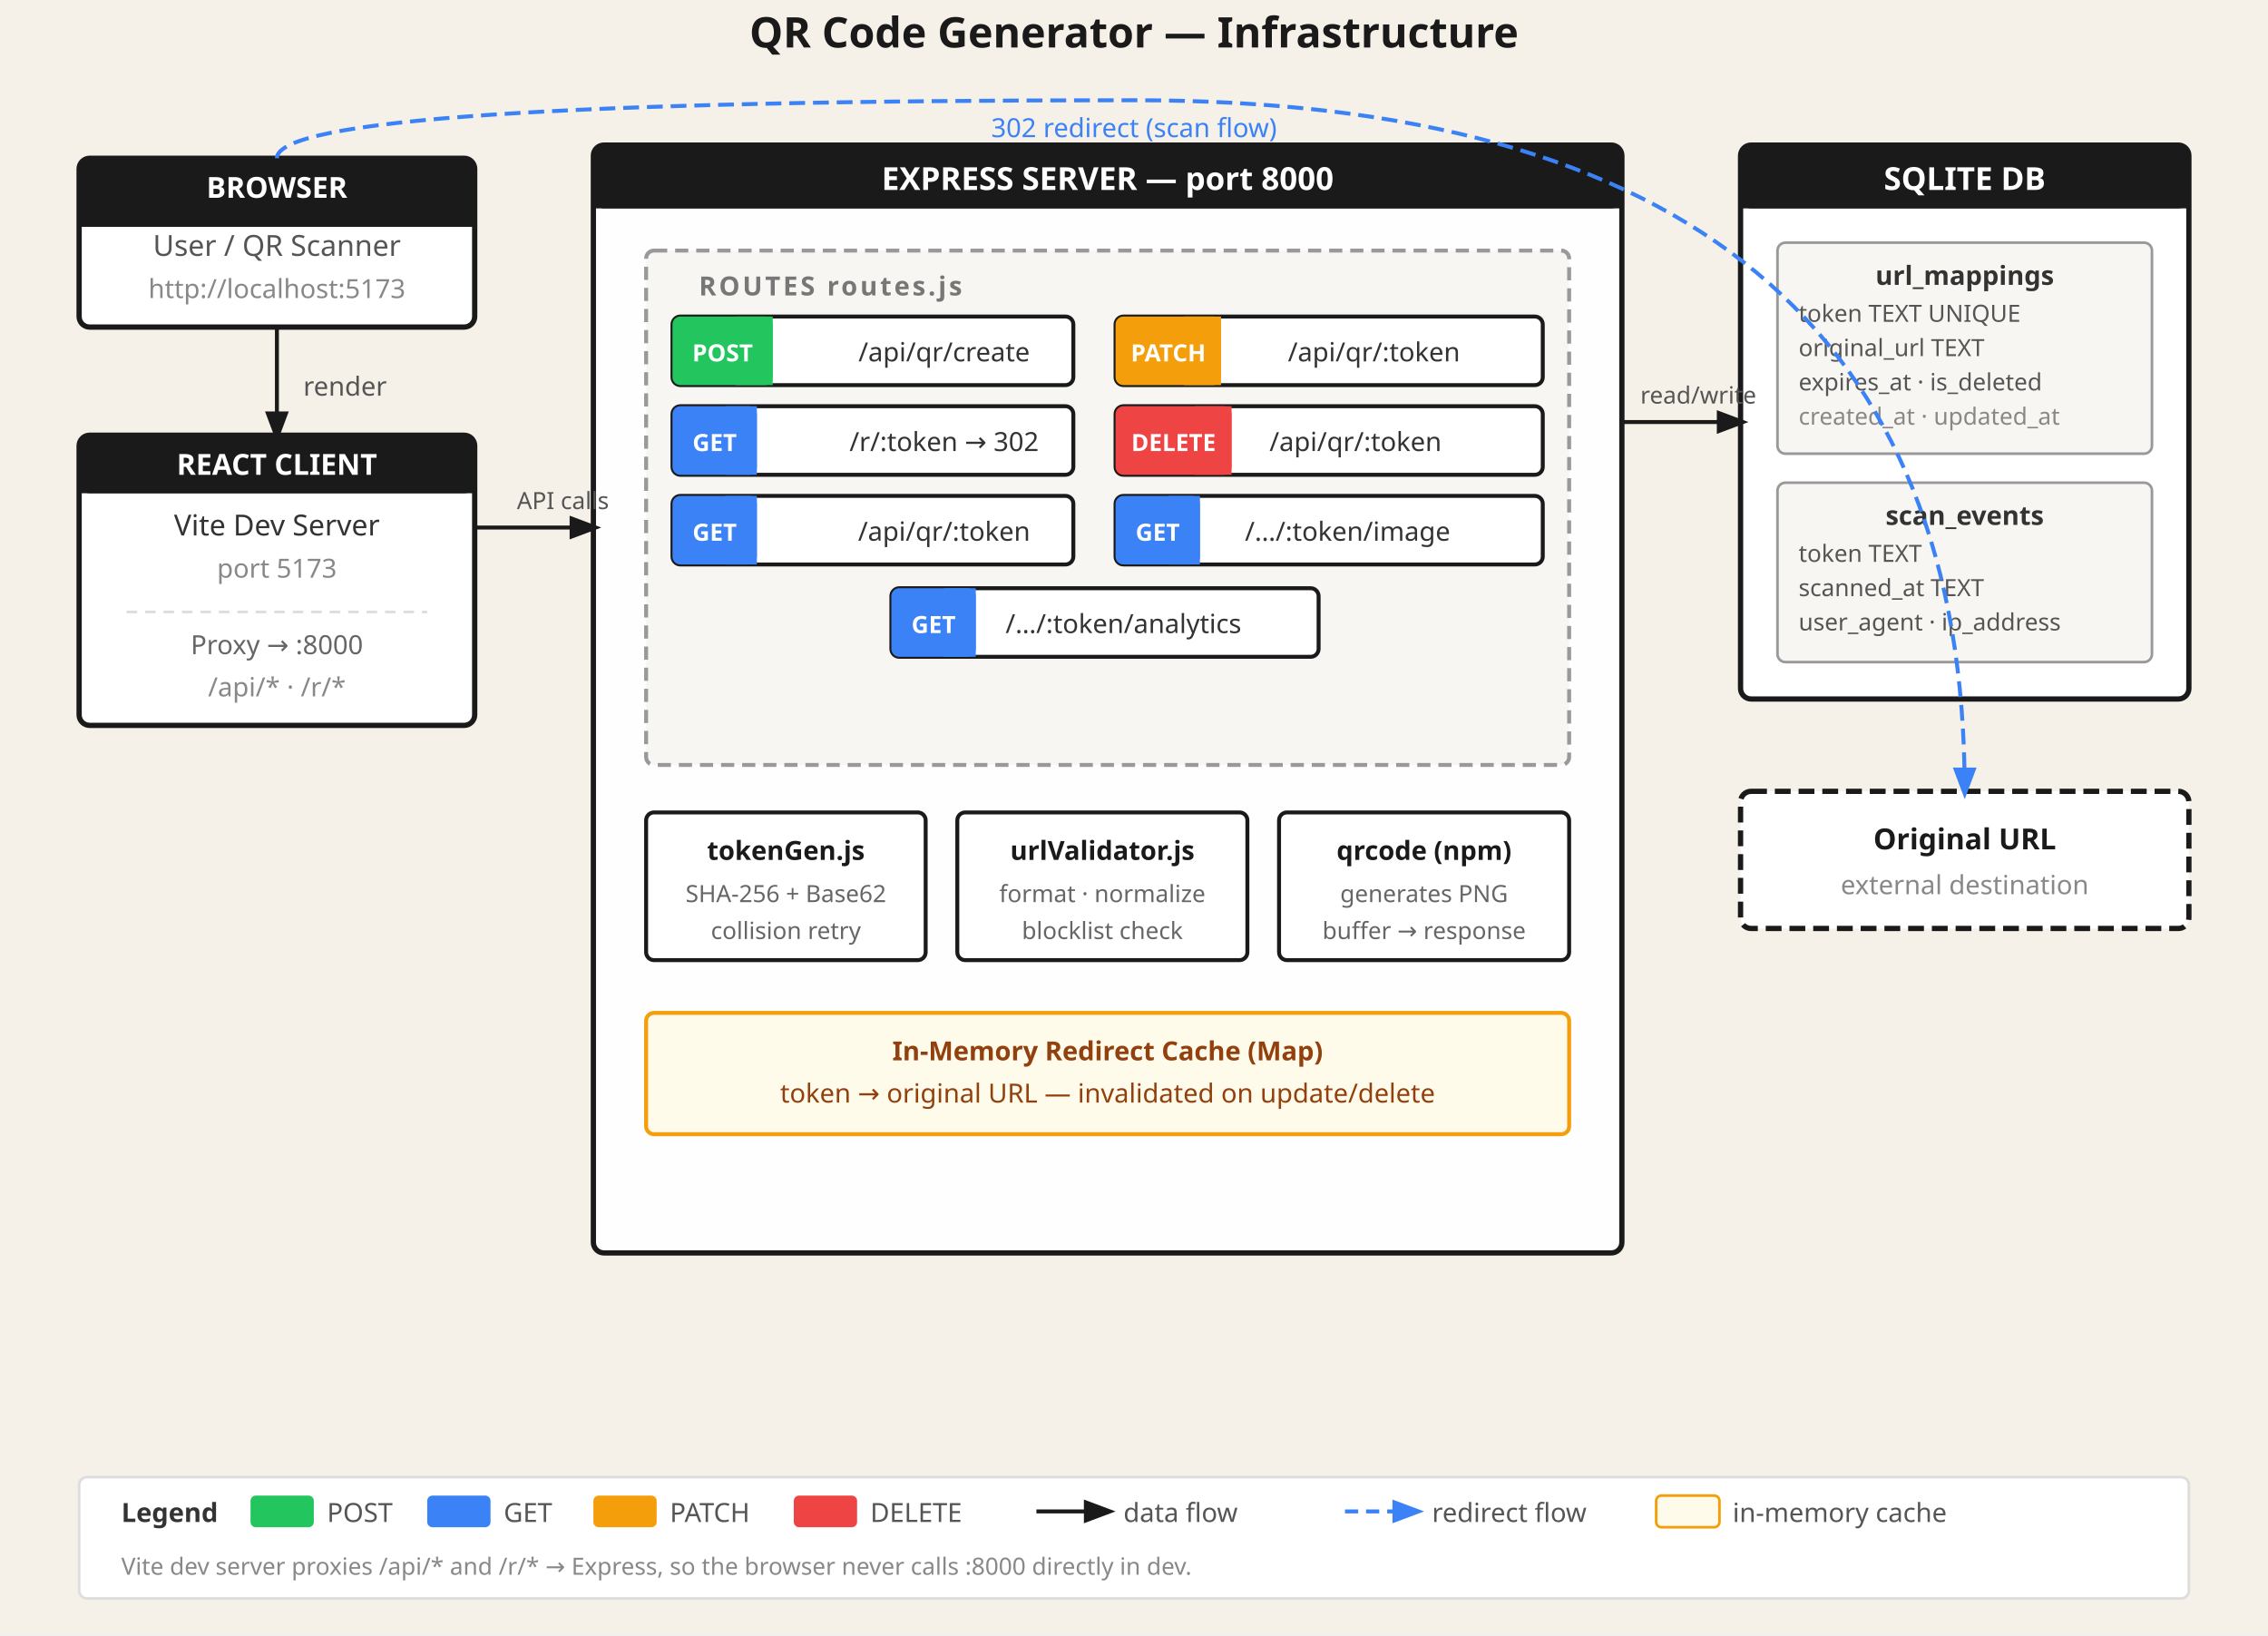
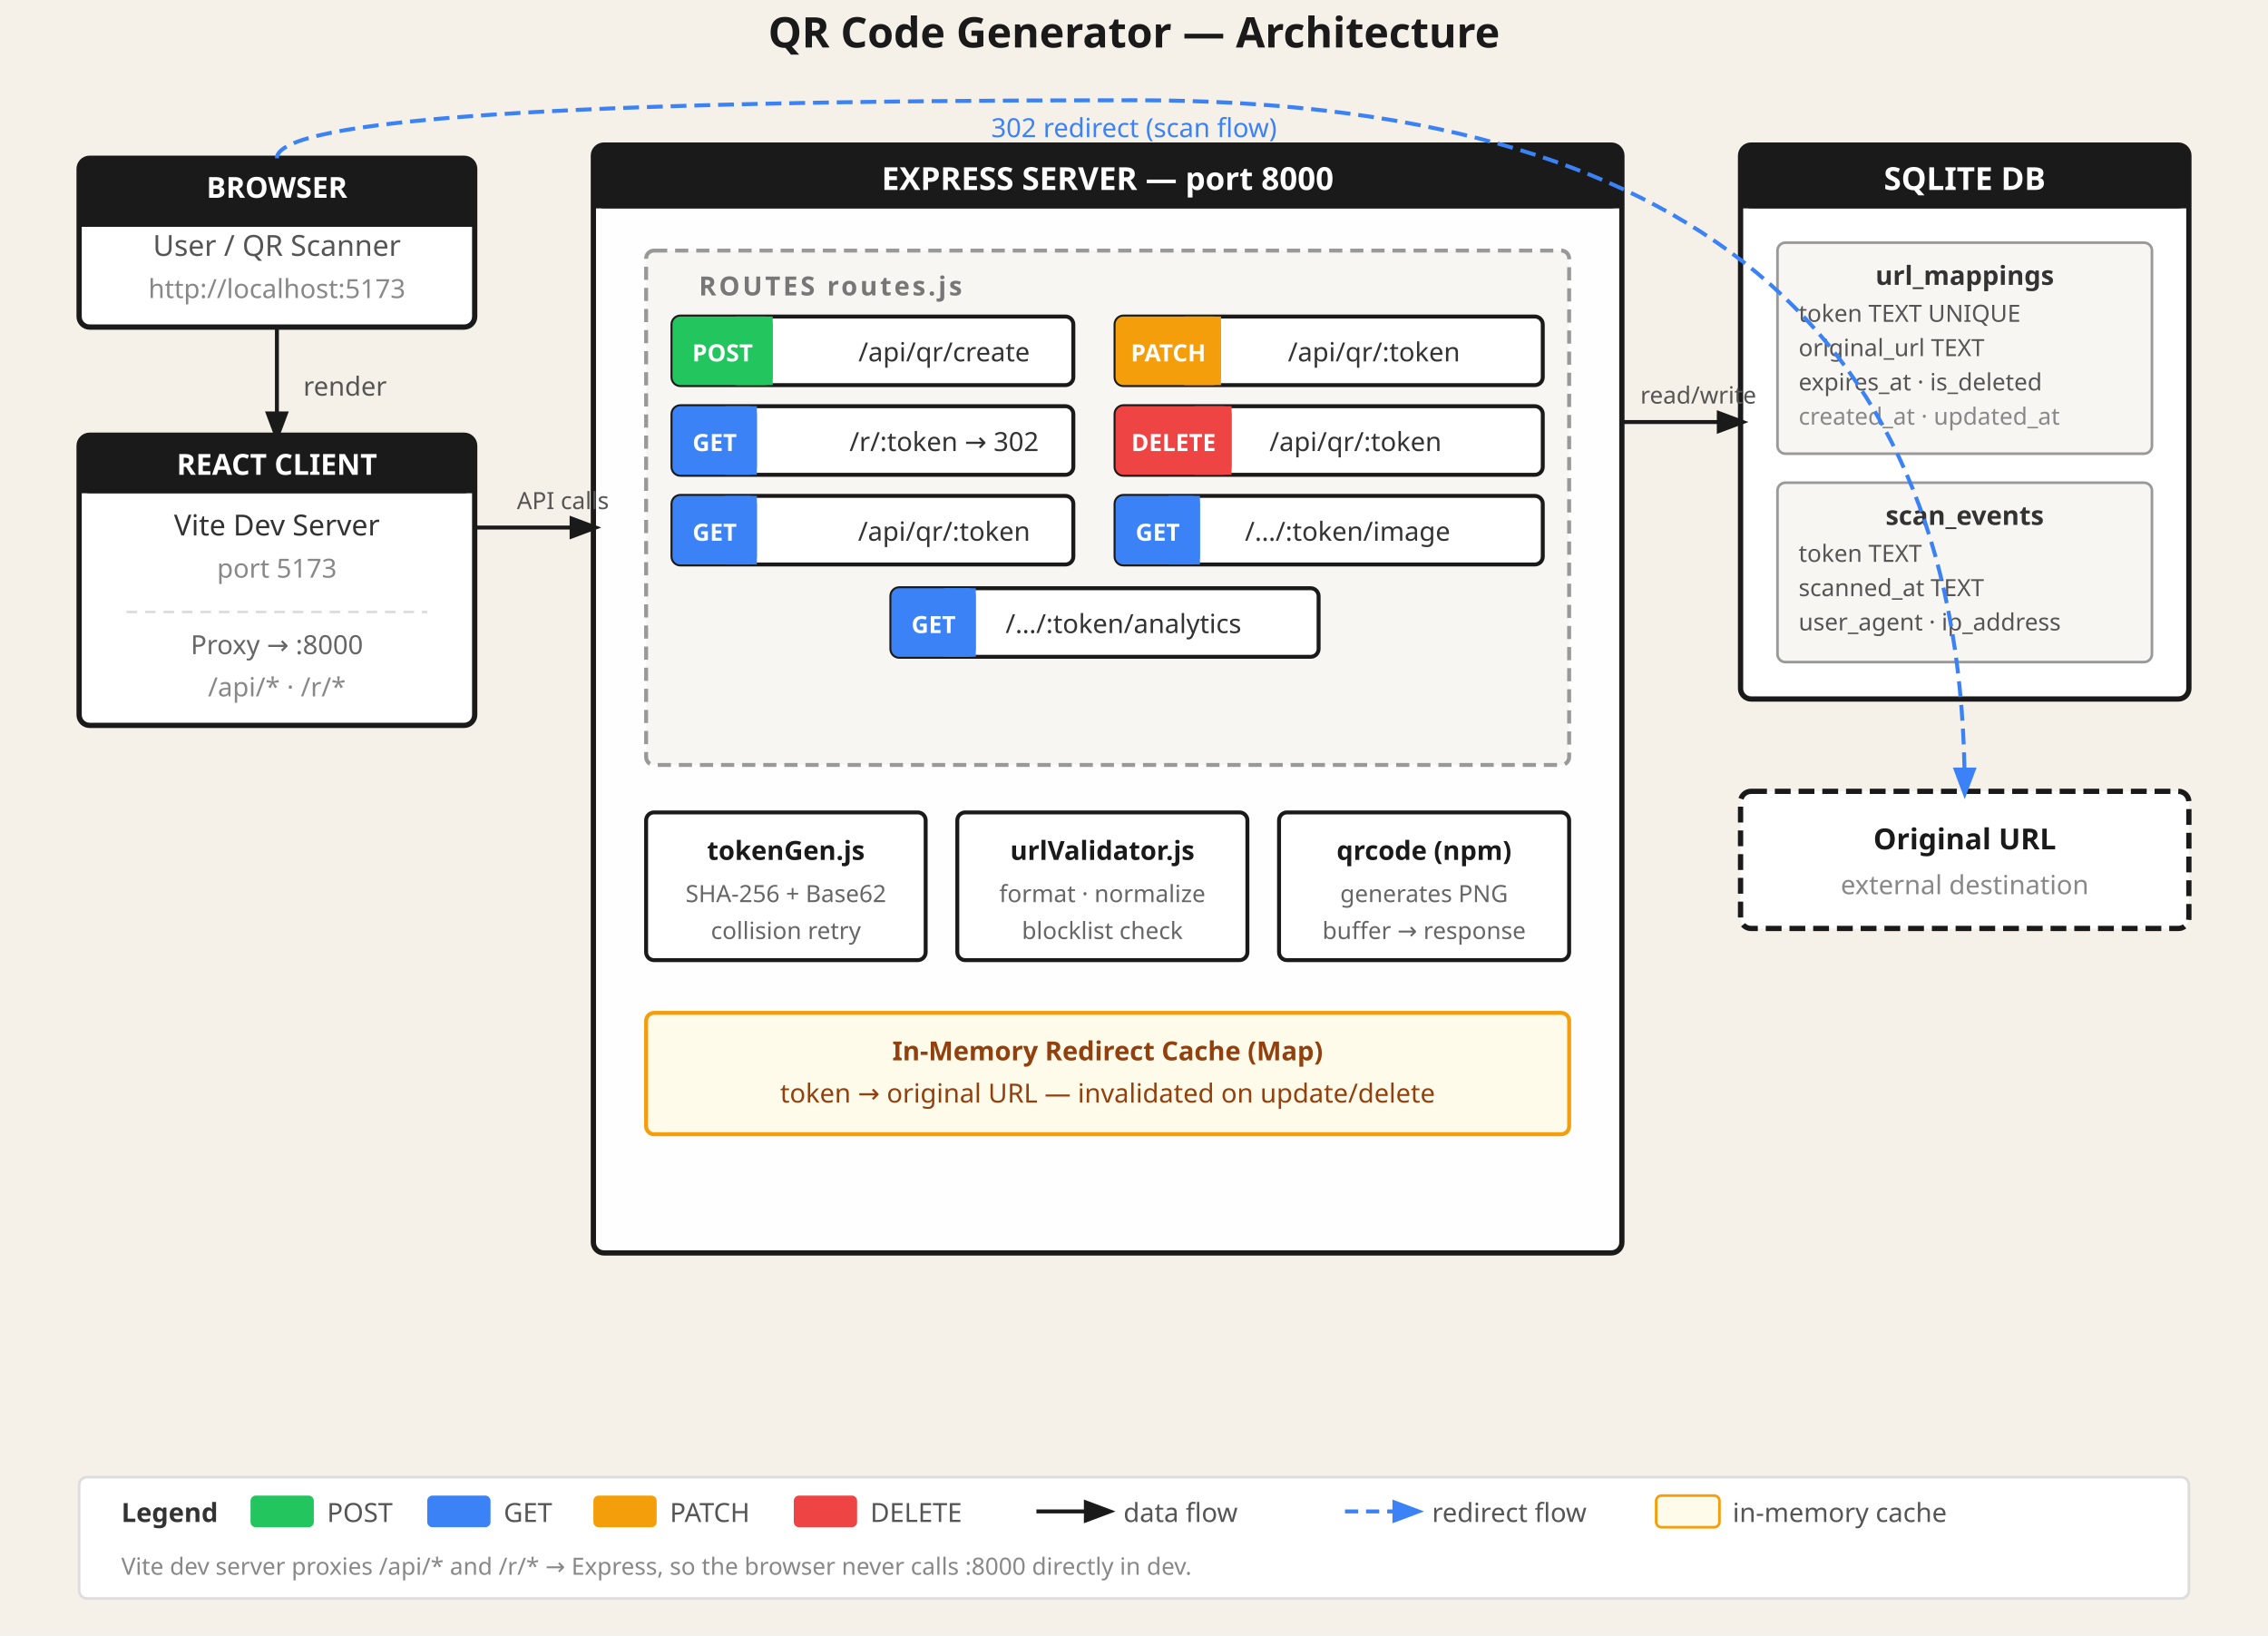
<svg xmlns="http://www.w3.org/2000/svg" viewBox="0 0 860 620" role="img" font-family="ui-sans-serif, system-ui, sans-serif" font-size="13">
  <rect width="860" height="620" fill="#f5f0e8" rx="0" />
-   <text x="430" y="18" text-anchor="middle" font-size="16" font-weight="700" fill="#1a1a1a">QR Code Generator — Infrastructure</text>
+   <text x="430" y="18" text-anchor="middle" font-size="16" font-weight="700" fill="#1a1a1a">QR Code Generator — Architecture</text>
  <rect x="30" y="60" width="150" height="64" rx="4" fill="white" stroke="#1a1a1a" stroke-width="2" />
  <rect x="30" y="60" width="150" height="22" rx="4" fill="#1a1a1a" />
  <rect x="30" y="74" width="150" height="12" fill="#1a1a1a" />
  <text x="105" y="75" text-anchor="middle" font-size="11" font-weight="600" fill="white">BROWSER</text>
  <text x="105" y="97" text-anchor="middle" font-size="11" fill="#555">User / QR Scanner</text>
  <text x="105" y="113" text-anchor="middle" font-size="10" fill="#888">http://localhost:5173</text>
  <rect x="30" y="165" width="150" height="110" rx="4" fill="white" stroke="#1a1a1a" stroke-width="2" />
  <rect x="30" y="165" width="150" height="22" rx="4" fill="#1a1a1a" />
  <rect x="30" y="179" width="150" height="8" fill="#1a1a1a" />
  <text x="105" y="180" text-anchor="middle" font-size="11" font-weight="600" fill="white">REACT CLIENT</text>
  <text x="105" y="203" text-anchor="middle" font-size="11" fill="#333">Vite Dev Server</text>
  <text x="105" y="219" text-anchor="middle" font-size="10" fill="#888">port 5173</text>
  <line x1="48" y1="232" x2="162" y2="232" stroke="#ddd" stroke-width="1" stroke-dasharray="4,3" />
  <text x="105" y="248" text-anchor="middle" font-size="10" fill="#666">Proxy → :8000</text>
  <text x="105" y="264" text-anchor="middle" font-size="10" fill="#888">/api/* · /r/*</text>
  <line x1="105" y1="124" x2="105" y2="165" stroke="#1a1a1a" stroke-width="1.5" marker-end="url(#arrow)" />
  <text x="115" y="150" font-size="10" fill="#555">render</text>
  <rect x="225" y="55" width="390" height="420" rx="4" fill="#fefefe" stroke="#1a1a1a" stroke-width="2" />
  <rect x="225" y="55" width="390" height="24" rx="4" fill="#1a1a1a" />
  <rect x="225" y="69" width="390" height="10" fill="#1a1a1a" />
  <text x="420" y="72" text-anchor="middle" font-size="12" font-weight="700" fill="white">EXPRESS SERVER — port 8000</text>
  <rect x="245" y="95" width="350" height="195" rx="3" fill="#f8f6f2" stroke="#999" stroke-width="1.5" stroke-dasharray="5,3" />
  <text x="265" y="112" font-size="10" font-weight="700" fill="#777" letter-spacing="1">ROUTES  routes.js</text>
  <rect x="255" y="120" width="152" height="26" rx="3" fill="white" stroke="#1a1a1a" stroke-width="1.5" />
  <rect x="255" y="120" width="38" height="26" rx="3" fill="#22c55e" />
  <rect x="279" y="120" width="14" height="26" fill="#22c55e" />
  <text x="274" y="137" text-anchor="middle" font-size="9" font-weight="700" fill="white">POST</text>
  <text x="358" y="137" text-anchor="middle" font-size="10" fill="#333">/api/qr/create</text>
  <rect x="255" y="154" width="152" height="26" rx="3" fill="white" stroke="#1a1a1a" stroke-width="1.5" />
  <rect x="255" y="154" width="32" height="26" rx="3" fill="#3b82f6" />
  <rect x="275" y="154" width="12" height="26" fill="#3b82f6" />
  <text x="271" y="171" text-anchor="middle" font-size="9" font-weight="700" fill="white">GET</text>
  <text x="358" y="171" text-anchor="middle" font-size="10" fill="#333">/r/:token → 302</text>
  <rect x="255" y="188" width="152" height="26" rx="3" fill="white" stroke="#1a1a1a" stroke-width="1.5" />
  <rect x="255" y="188" width="32" height="26" rx="3" fill="#3b82f6" />
  <rect x="275" y="188" width="12" height="26" fill="#3b82f6" />
  <text x="271" y="205" text-anchor="middle" font-size="9" font-weight="700" fill="white">GET</text>
  <text x="358" y="205" text-anchor="middle" font-size="10" fill="#333">/api/qr/:token</text>
  <rect x="423" y="120" width="162" height="26" rx="3" fill="white" stroke="#1a1a1a" stroke-width="1.5" />
  <rect x="423" y="120" width="40" height="26" rx="3" fill="#f59e0b" />
  <rect x="449" y="120" width="14" height="26" fill="#f59e0b" />
  <text x="443" y="137" text-anchor="middle" font-size="9" font-weight="700" fill="white">PATCH</text>
  <text x="521" y="137" text-anchor="middle" font-size="10" fill="#333">/api/qr/:token</text>
  <rect x="423" y="154" width="162" height="26" rx="3" fill="white" stroke="#1a1a1a" stroke-width="1.5" />
  <rect x="423" y="154" width="44" height="26" rx="3" fill="#ef4444" />
  <rect x="453" y="154" width="14" height="26" fill="#ef4444" />
  <text x="445" y="171" text-anchor="middle" font-size="9" font-weight="700" fill="white">DELETE</text>
  <text x="514" y="171" text-anchor="middle" font-size="10" fill="#333">/api/qr/:token</text>
  <rect x="423" y="188" width="162" height="26" rx="3" fill="white" stroke="#1a1a1a" stroke-width="1.5" />
  <rect x="423" y="188" width="32" height="26" rx="3" fill="#3b82f6" />
  <rect x="443" y="188" width="12" height="26" fill="#3b82f6" />
  <text x="439" y="205" text-anchor="middle" font-size="9" font-weight="700" fill="white">GET</text>
  <text x="511" y="205" text-anchor="middle" font-size="10" fill="#333">/…/:token/image</text>
  <rect x="338" y="223" width="162" height="26" rx="3" fill="white" stroke="#1a1a1a" stroke-width="1.5" />
  <rect x="338" y="223" width="32" height="26" rx="3" fill="#3b82f6" />
  <rect x="358" y="223" width="12" height="26" fill="#3b82f6" />
  <text x="354" y="240" text-anchor="middle" font-size="9" font-weight="700" fill="white">GET</text>
  <text x="426" y="240" text-anchor="middle" font-size="10" fill="#333">/…/:token/analytics</text>
  <rect x="245" y="308" width="106" height="56" rx="3" fill="white" stroke="#1a1a1a" stroke-width="1.5" />
  <text x="298" y="326" text-anchor="middle" font-size="10" font-weight="700" fill="#1a1a1a">tokenGen.js</text>
  <text x="298" y="342" text-anchor="middle" font-size="9" fill="#666">SHA-256 + Base62</text>
  <text x="298" y="356" text-anchor="middle" font-size="9" fill="#666">collision retry</text>
  <rect x="363" y="308" width="110" height="56" rx="3" fill="white" stroke="#1a1a1a" stroke-width="1.5" />
  <text x="418" y="326" text-anchor="middle" font-size="10" font-weight="700" fill="#1a1a1a">urlValidator.js</text>
  <text x="418" y="342" text-anchor="middle" font-size="9" fill="#666">format · normalize</text>
  <text x="418" y="356" text-anchor="middle" font-size="9" fill="#666">blocklist check</text>
  <rect x="485" y="308" width="110" height="56" rx="3" fill="white" stroke="#1a1a1a" stroke-width="1.5" />
  <text x="540" y="326" text-anchor="middle" font-size="10" font-weight="700" fill="#1a1a1a">qrcode (npm)</text>
  <text x="540" y="342" text-anchor="middle" font-size="9" fill="#666">generates PNG</text>
  <text x="540" y="356" text-anchor="middle" font-size="9" fill="#666">buffer → response</text>
  <rect x="245" y="384" width="350" height="46" rx="3" fill="#fffbeb" stroke="#f59e0b" stroke-width="1.5" />
  <text x="420" y="402" text-anchor="middle" font-size="10" font-weight="700" fill="#92400e">In-Memory Redirect Cache (Map)</text>
  <text x="420" y="418" text-anchor="middle" font-size="10" fill="#92400e">token → original URL — invalidated on update/delete</text>
  <rect x="660" y="55" width="170" height="210" rx="4" fill="white" stroke="#1a1a1a" stroke-width="2" />
  <rect x="660" y="55" width="170" height="24" rx="4" fill="#1a1a1a" />
  <rect x="660" y="69" width="170" height="10" fill="#1a1a1a" />
  <text x="745" y="72" text-anchor="middle" font-size="12" font-weight="700" fill="white">SQLITE DB</text>
  <rect x="674" y="92" width="142" height="80" rx="3" fill="#f8f6f2" stroke="#999" stroke-width="1" />
  <text x="745" y="108" text-anchor="middle" font-size="10" font-weight="700" fill="#333">url_mappings</text>
  <text x="682" y="122" font-size="9" fill="#555">token  TEXT UNIQUE</text>
  <text x="682" y="135" font-size="9" fill="#555">original_url  TEXT</text>
  <text x="682" y="148" font-size="9" fill="#555">expires_at · is_deleted</text>
  <text x="682" y="161" font-size="9" fill="#888">created_at · updated_at</text>
  <rect x="674" y="183" width="142" height="68" rx="3" fill="#f8f6f2" stroke="#999" stroke-width="1" />
  <text x="745" y="199" text-anchor="middle" font-size="10" font-weight="700" fill="#333">scan_events</text>
  <text x="682" y="213" font-size="9" fill="#555">token  TEXT</text>
  <text x="682" y="226" font-size="9" fill="#555">scanned_at  TEXT</text>
  <text x="682" y="239" font-size="9" fill="#555">user_agent · ip_address</text>
  <rect x="660" y="300" width="170" height="52" rx="4" fill="white" stroke="#1a1a1a" stroke-width="2" stroke-dasharray="6,3" />
  <text x="745" y="322" text-anchor="middle" font-size="11" font-weight="600" fill="#1a1a1a">Original URL</text>
  <text x="745" y="339" text-anchor="middle" font-size="10" fill="#888">external destination</text>
  <line x1="180" y1="200" x2="225" y2="200" stroke="#1a1a1a" stroke-width="1.5" marker-end="url(#arrow)" />
  <text x="196" y="193" font-size="9" fill="#555">API calls</text>
  <line x1="615" y1="160" x2="660" y2="160" stroke="#1a1a1a" stroke-width="1.5" marker-end="url(#arrow)" />
  <text x="622" y="153" font-size="9" fill="#555">read/write</text>
  <path d="M 105 60 Q 105 38 430 38 Q 745 38 745 300" fill="none" stroke="#3b82f6" stroke-width="1.5" stroke-dasharray="6,3" marker-end="url(#arrowBlue)" />
  <text x="430" y="52" text-anchor="middle" font-size="10" fill="#3b82f6">302 redirect (scan flow)</text>
  <rect x="30" y="560" width="800" height="46" rx="3" fill="white" stroke="#ddd" stroke-width="1" />
  <text x="46" y="577" font-size="10" font-weight="700" fill="#333">Legend</text>
  <rect x="95" y="567" width="24" height="12" rx="2" fill="#22c55e" />
  <text x="124" y="577" font-size="10" fill="#555">POST</text>
  <rect x="162" y="567" width="24" height="12" rx="2" fill="#3b82f6" />
  <text x="191" y="577" font-size="10" fill="#555">GET</text>
  <rect x="225" y="567" width="24" height="12" rx="2" fill="#f59e0b" />
  <text x="254" y="577" font-size="10" fill="#555">PATCH</text>
  <rect x="301" y="567" width="24" height="12" rx="2" fill="#ef4444" />
  <text x="330" y="577" font-size="10" fill="#555">DELETE</text>
  <line x1="393" y1="573" x2="420" y2="573" stroke="#1a1a1a" stroke-width="1.5" marker-end="url(#arrow)" />
  <text x="426" y="577" font-size="10" fill="#555">data flow</text>
  <line x1="510" y1="573" x2="537" y2="573" stroke="#3b82f6" stroke-width="1.5" stroke-dasharray="5,3" marker-end="url(#arrowBlue)" />
  <text x="543" y="577" font-size="10" fill="#555">redirect flow</text>
  <rect x="628" y="567" width="24" height="12" rx="2" fill="#fffbeb" stroke="#f59e0b" stroke-width="1" />
  <text x="657" y="577" font-size="10" fill="#555">in-memory cache</text>
  <text x="46" y="597" font-size="9" fill="#888">Vite dev server proxies /api/* and /r/* → Express, so the browser never calls :8000 directly in dev.</text>
  <defs>
    <marker id="arrow" markerWidth="8" markerHeight="8" refX="6" refY="3" orient="auto">
      <path d="M0,0 L0,6 L8,3 z" fill="#1a1a1a" />
    </marker>
    <marker id="arrowBlue" markerWidth="8" markerHeight="8" refX="6" refY="3" orient="auto">
      <path d="M0,0 L0,6 L8,3 z" fill="#3b82f6" />
    </marker>
  </defs>
</svg>
